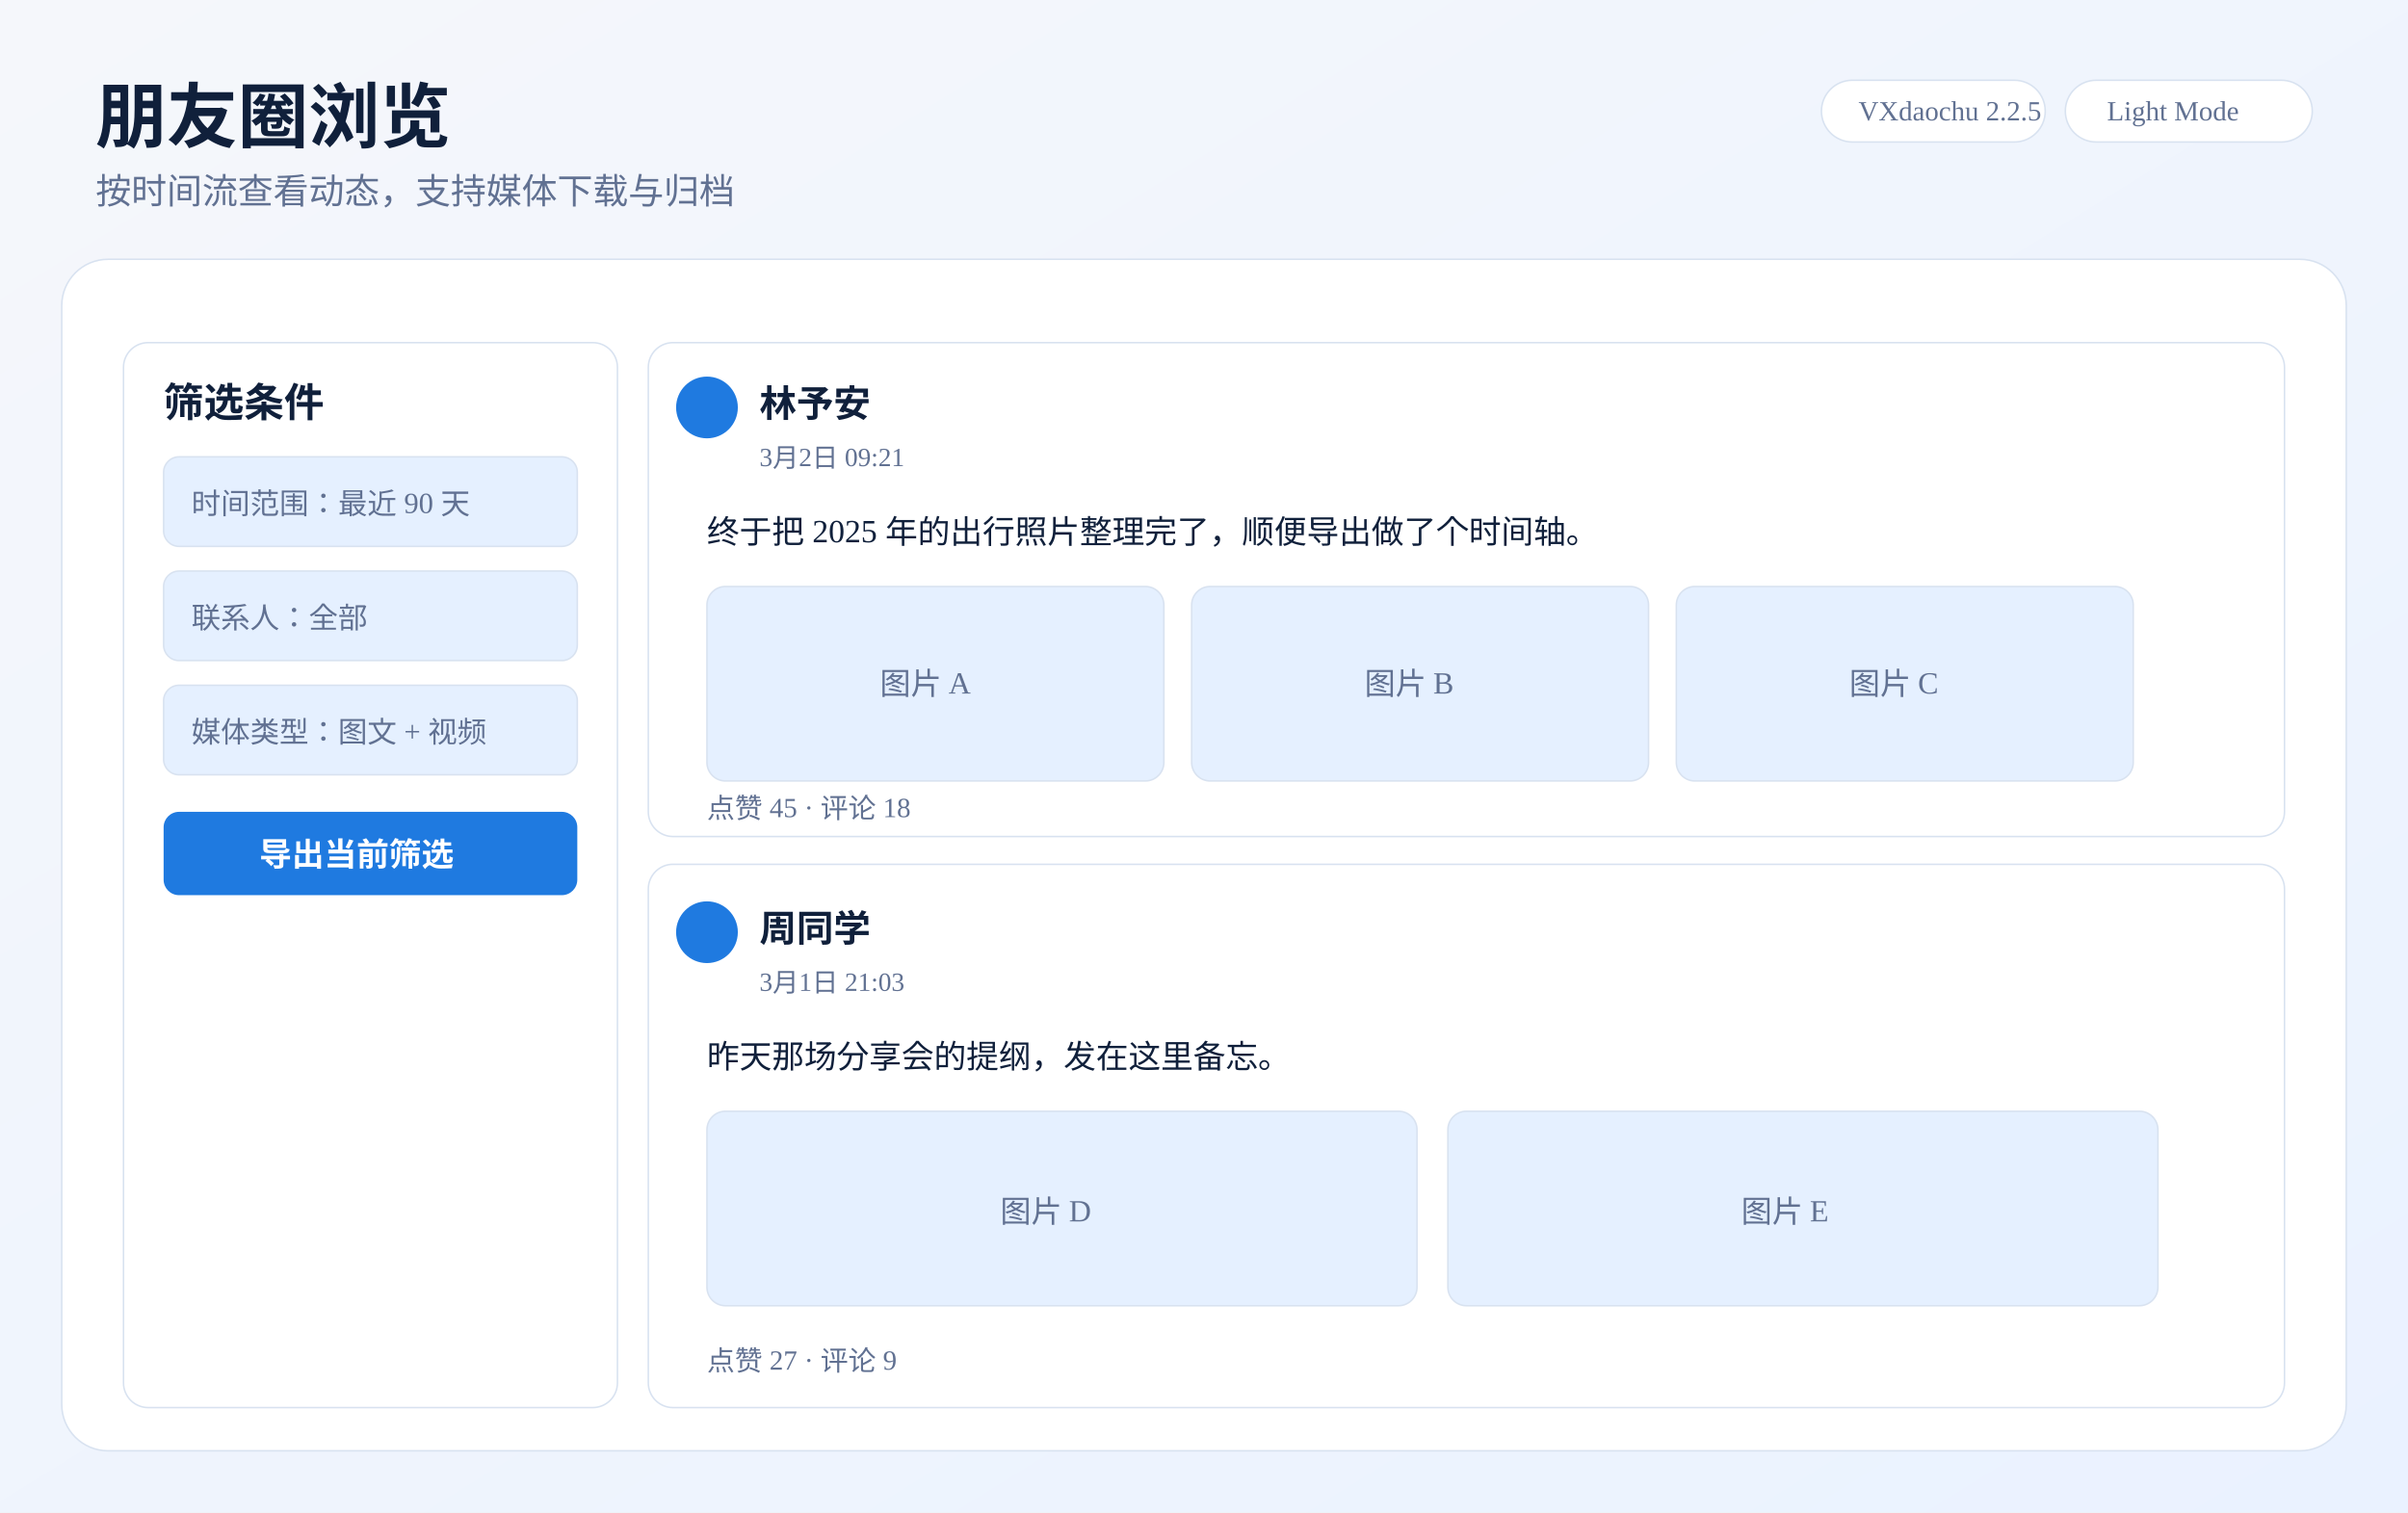
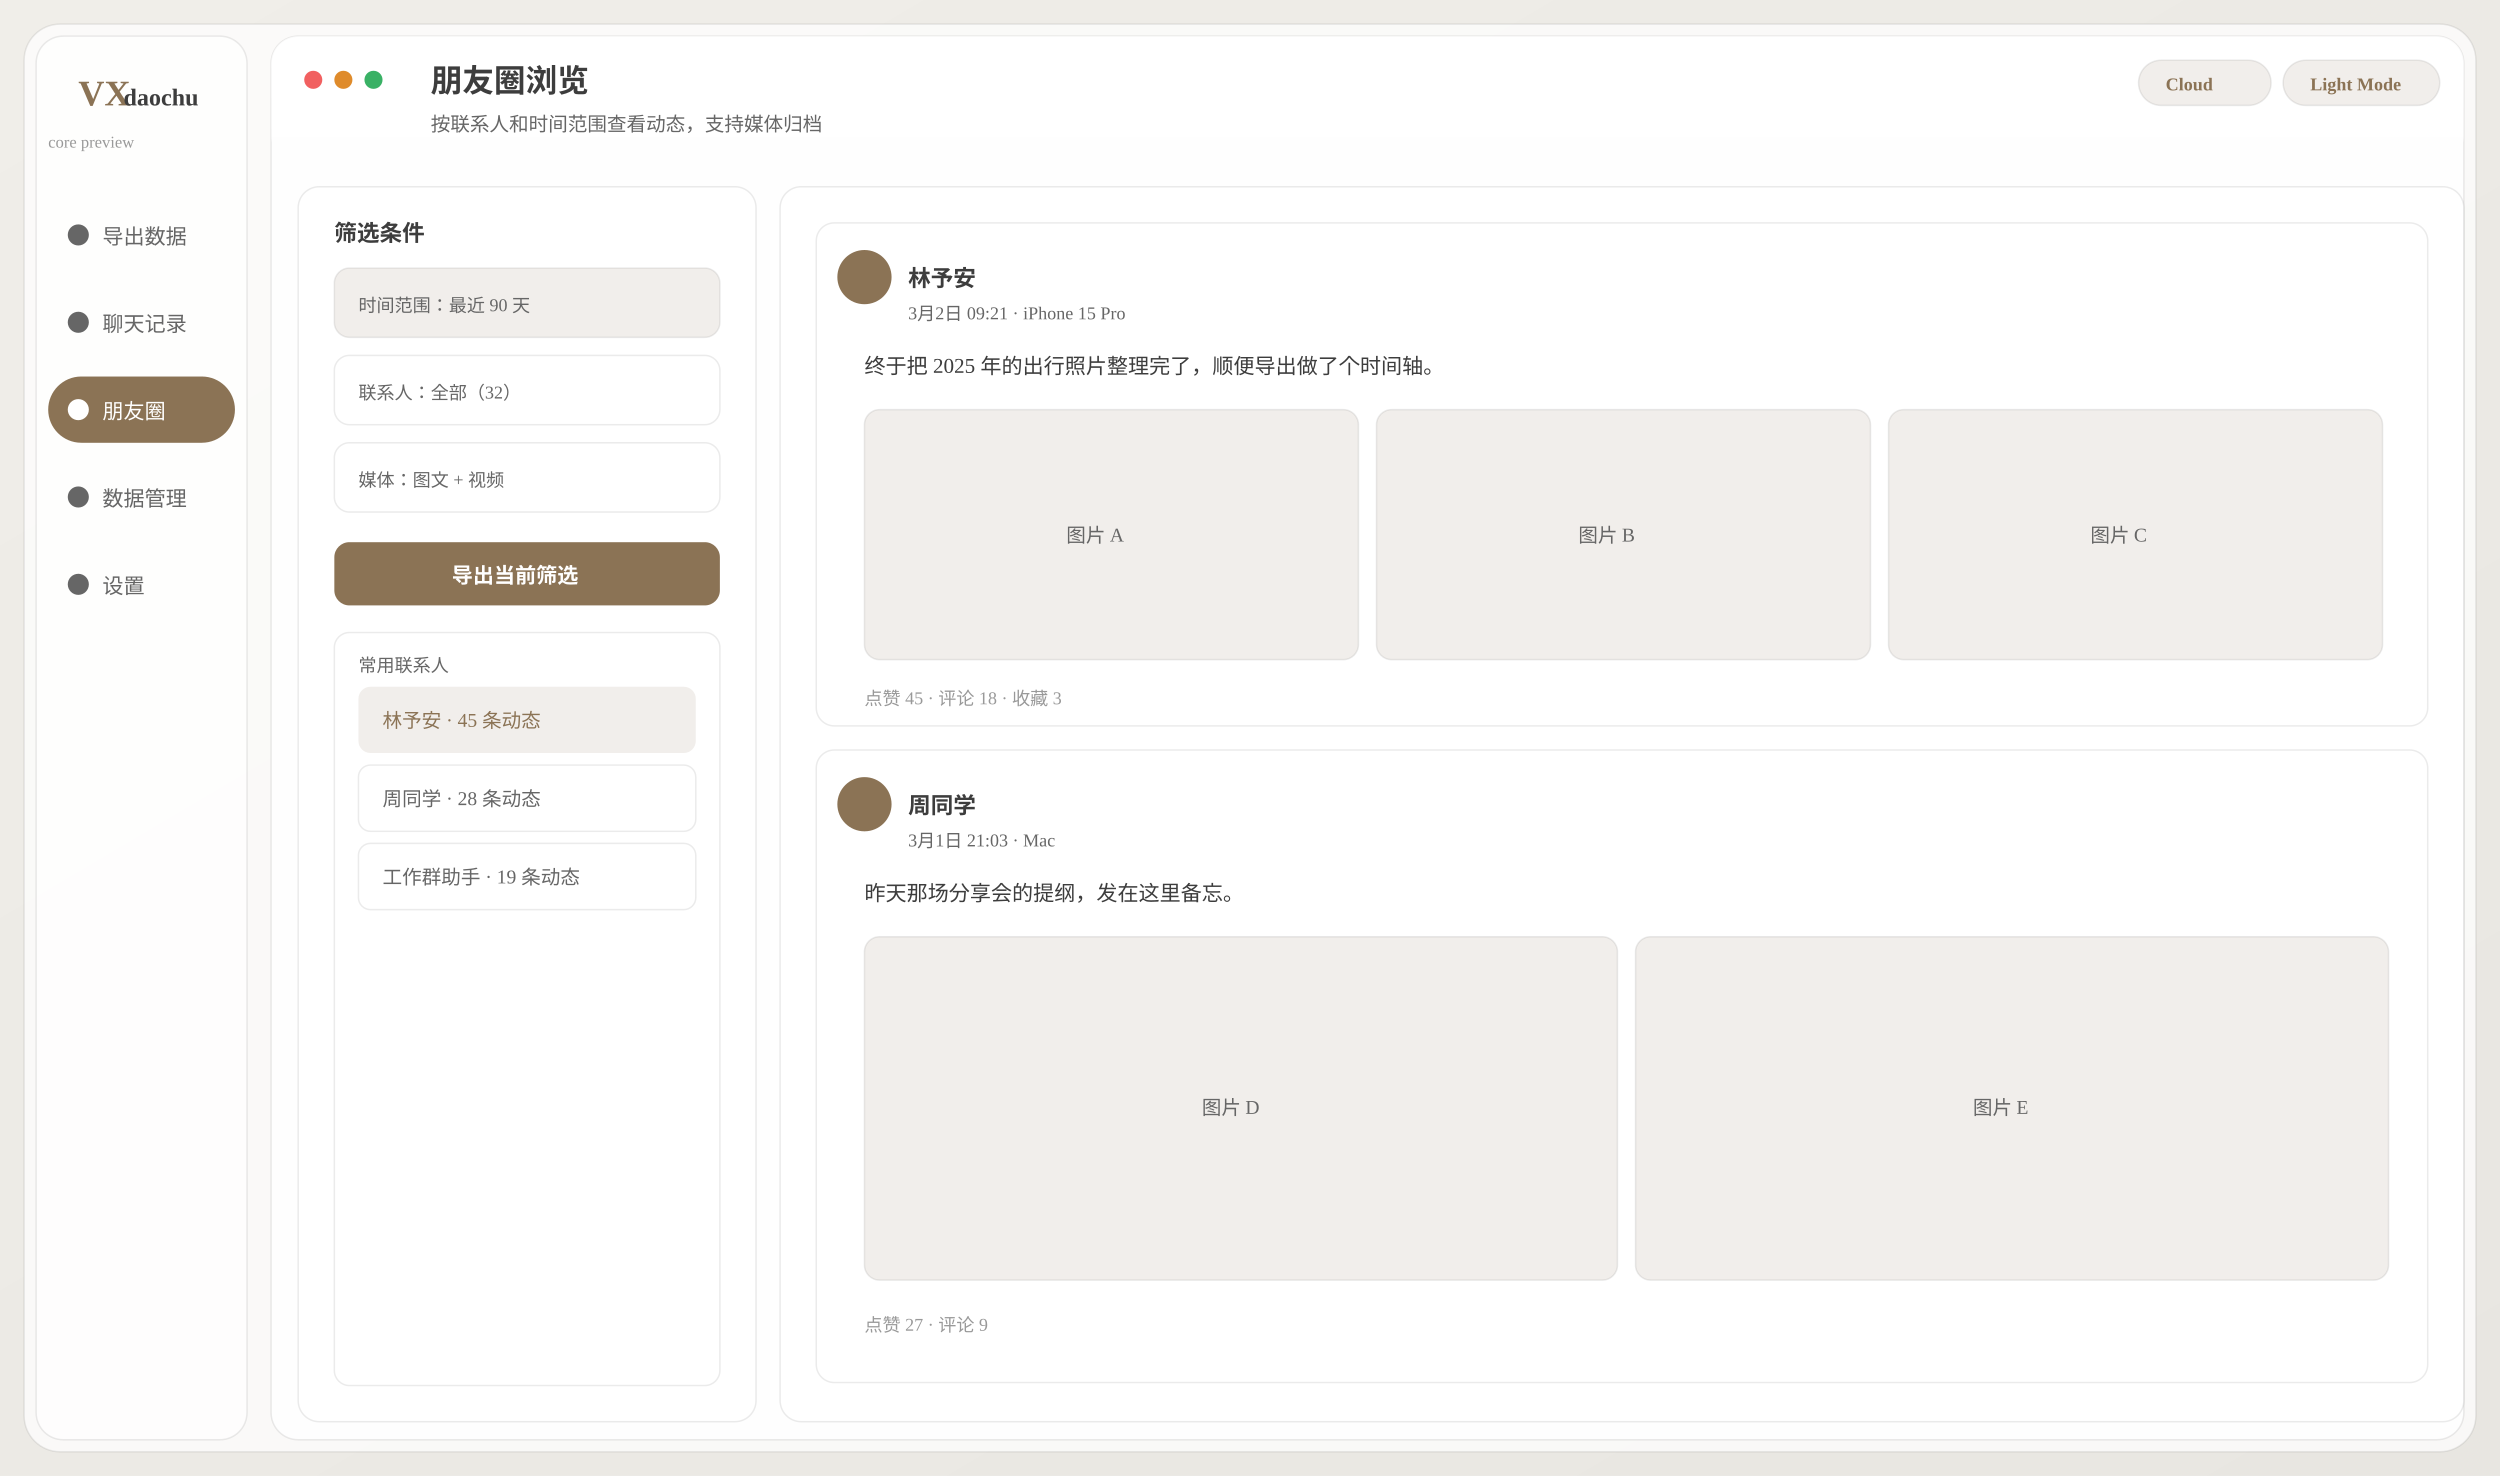
- <svg xmlns="http://www.w3.org/2000/svg" width="1560" height="980" viewBox="0 0 1560 980">
+ <svg xmlns="http://www.w3.org/2000/svg" width="1660" height="980" viewBox="0 0 1660 980">
  <defs>
    <linearGradient id="bg" x1="0" y1="0" x2="1" y2="1">
-       <stop offset="0%" stop-color="#f5f7fb" />
-       <stop offset="100%" stop-color="#eaf2ff" />
+       <stop offset="0%" stop-color="#F0EEE9" />
+       <stop offset="100%" stop-color="#E8E6E1" />
+     </linearGradient>
+     <linearGradient id="titlebar" x1="0" y1="0" x2="0" y2="1">
+       <stop offset="0%" stop-color="#FFFFFF" stop-opacity="0.7" />
+       <stop offset="100%" stop-color="#FFFFFF" stop-opacity="0.45" />
    </linearGradient>
  </defs>
-   <rect x="0" y="0" width="1560" height="980" fill="url(#bg)" />
-   <text x="62" y="92" fill="#10203b" font-size="46" font-weight="700">朋友圈浏览</text>
-   <text x="62" y="132" fill="#617192" font-size="23">按时间流查看动态，支持媒体下载与归档</text>
-   <rect x="1180" y="52" width="145" height="40" rx="20" fill="#ffffff" stroke="#d8e2f0" />
-   <text x="1204" y="78" fill="#617192" font-size="18">VXdaochu 2.2.5</text>
-   <rect x="1338" y="52" width="160" height="40" rx="20" fill="#ffffff" stroke="#d8e2f0" />
-   <text x="1365" y="78" fill="#617192" font-size="18">Light Mode</text>
-   <rect x="40" y="168" width="1480" height="772" rx="30" fill="#ffffff" stroke="#d8e2f0" />
-   <rect x="80" y="222" width="320" height="690" rx="16" fill="#ffffff" stroke="#d8e2f0" />
-   <text x="106" y="270" fill="#10203b" font-size="26" font-weight="700">筛选条件</text>
-   <rect x="106" y="296" width="268" height="58" rx="10" fill="#e5f0ff" stroke="#d8e2f0" />
-   <text x="124" y="333" fill="#617192" font-size="19">时间范围：最近 90 天</text>
-   <rect x="106" y="370" width="268" height="58" rx="10" fill="#e5f0ff" stroke="#d8e2f0" />
-   <text x="124" y="407" fill="#617192" font-size="19">联系人：全部</text>
-   <rect x="106" y="444" width="268" height="58" rx="10" fill="#e5f0ff" stroke="#d8e2f0" />
-   <text x="124" y="481" fill="#617192" font-size="19">媒体类型：图文 + 视频</text>
-   <rect x="106" y="526" width="268" height="54" rx="10" fill="#1f7ae0" />
-   <text x="168" y="561" fill="#fff" font-size="21" font-weight="700">导出当前筛选</text>
-   <rect x="420" y="222" width="1060" height="320" rx="16" fill="#ffffff" stroke="#d8e2f0" />
-   <circle cx="458" cy="264" r="20" fill="#1f7ae0" />
-   <text x="492" y="270" fill="#10203b" font-size="24" font-weight="700">林予安</text>
-   <text x="492" y="302" fill="#617192" font-size="17">3月2日 09:21</text>
-   <text x="458" y="352" fill="#10203b" font-size="21">终于把 2025 年的出行照片整理完了，顺便导出做了个时间轴。</text>
-   <rect x="458" y="380" width="296" height="126" rx="12" fill="#e5f0ff" stroke="#d8e2f0" />
-   <rect x="772" y="380" width="296" height="126" rx="12" fill="#e5f0ff" stroke="#d8e2f0" />
-   <rect x="1086" y="380" width="296" height="126" rx="12" fill="#e5f0ff" stroke="#d8e2f0" />
-   <text x="570" y="450" fill="#617192" font-size="20">图片 A</text>
-   <text x="884" y="450" fill="#617192" font-size="20">图片 B</text>
-   <text x="1198" y="450" fill="#617192" font-size="20">图片 C</text>
-   <text x="458" y="530" fill="#617192" font-size="18">点赞 45 · 评论 18</text>
-   <rect x="420" y="560" width="1060" height="352" rx="16" fill="#ffffff" stroke="#d8e2f0" />
-   <circle cx="458" cy="604" r="20" fill="#1f7ae0" />
-   <text x="492" y="610" fill="#10203b" font-size="24" font-weight="700">周同学</text>
-   <text x="492" y="642" fill="#617192" font-size="17">3月1日 21:03</text>
-   <text x="458" y="692" fill="#10203b" font-size="21">昨天那场分享会的提纲，发在这里备忘。</text>
-   <rect x="458" y="720" width="460" height="126" rx="12" fill="#e5f0ff" stroke="#d8e2f0" />
-   <rect x="938" y="720" width="460" height="126" rx="12" fill="#e5f0ff" stroke="#d8e2f0" />
-   <text x="648" y="792" fill="#617192" font-size="20">图片 D</text>
-   <text x="1128" y="792" fill="#617192" font-size="20">图片 E</text>
-   <text x="458" y="888" fill="#617192" font-size="18">点赞 27 · 评论 9</text>
+   <rect x="0" y="0" width="1660" height="980" fill="url(#bg)" />
+   <rect x="16" y="16" width="1628" height="948" rx="24" fill="rgba(255,255,255,0.72)" stroke="rgba(0,0,0,0.08)" />
+   <rect x="24" y="24" width="140" height="932" rx="18" fill="rgba(255,255,255,0.74)" stroke="rgba(0,0,0,0.08)" />
+   <text x="52" y="70" fill="#8B7355" font-size="24" font-weight="700">VX</text>
+   <text x="82" y="70" fill="#3d3d3d" font-size="16" font-weight="600">daochu</text>
+   <text x="32" y="98" fill="#999999" font-size="11">core preview</text>
+   <rect x="32" y="134" width="124" height="44" rx="22" fill="transparent" />
+   <circle cx="52" cy="156" r="7" fill="#666666" />
+   <text x="68" y="162" fill="#666666" font-size="14" font-weight="500">导出数据</text>
+   <rect x="32" y="192" width="124" height="44" rx="22" fill="transparent" />
+   <circle cx="52" cy="214" r="7" fill="#666666" />
+   <text x="68" y="220" fill="#666666" font-size="14" font-weight="500">聊天记录</text>
+   <rect x="32" y="250" width="124" height="44" rx="22" fill="#8B7355" />
+   <circle cx="52" cy="272" r="7" fill="#ffffff" />
+   <text x="68" y="278" fill="#ffffff" font-size="14" font-weight="500">朋友圈</text>
+   <rect x="32" y="308" width="124" height="44" rx="22" fill="transparent" />
+   <circle cx="52" cy="330" r="7" fill="#666666" />
+   <text x="68" y="336" fill="#666666" font-size="14" font-weight="500">数据管理</text>
+   <rect x="32" y="366" width="124" height="44" rx="22" fill="transparent" />
+   <circle cx="52" cy="388" r="7" fill="#666666" />
+   <text x="68" y="394" fill="#666666" font-size="14" font-weight="500">设置</text>
+   <rect x="180" y="24" width="1456" height="932" rx="18" fill="rgba(255,255,255,0.84)" stroke="rgba(0,0,0,0.08)" />
+   <rect x="180" y="24" width="1456" height="84" rx="18" fill="url(#titlebar)" />
+   <circle cx="208" cy="53" r="6" fill="#ef4444" opacity="0.85" />
+   <circle cx="228" cy="53" r="6" fill="#d97706" opacity="0.85" />
+   <circle cx="248" cy="53" r="6" fill="#16a34a" opacity="0.85" />
+   <text x="286" y="61" fill="#3d3d3d" font-size="21" font-weight="600">朋友圈浏览</text>
+   <text x="286" y="87" fill="#666666" font-size="13">按联系人和时间范围查看动态，支持媒体归档</text>
+   <rect x="1420" y="40" width="88" height="30" rx="15" fill="rgba(139,115,85,0.12)" stroke="rgba(0,0,0,0.08)" />
+   <text x="1438" y="60" fill="#8B7355" font-size="12" font-weight="600">Cloud</text>
+   <rect x="1516" y="40" width="104" height="30" rx="15" fill="rgba(139,115,85,0.12)" stroke="rgba(0,0,0,0.08)" />
+   <text x="1534" y="60" fill="#8B7355" font-size="12" font-weight="600">Light Mode</text>
+   <rect x="198" y="124" width="304" height="820" rx="14" fill="#FFFFFF" fill-opacity="0.74" stroke="rgba(0,0,0,0.08)" />
+   <text x="222" y="160" fill="#3d3d3d" font-size="15" font-weight="600">筛选条件</text>
+   <rect x="222" y="178" width="256" height="46" rx="10" fill="rgba(139,115,85,0.12)" stroke="rgba(0,0,0,0.08)" />
+   <text x="238" y="207" fill="#666666" font-size="12">时间范围：最近 90 天</text>
+   <rect x="222" y="236" width="256" height="46" rx="10" fill="#FFFFFF" stroke="rgba(0,0,0,0.08)" />
+   <text x="238" y="265" fill="#666666" font-size="12">联系人：全部（32）</text>
+   <rect x="222" y="294" width="256" height="46" rx="10" fill="#FFFFFF" stroke="rgba(0,0,0,0.08)" />
+   <text x="238" y="323" fill="#666666" font-size="12">媒体：图文 + 视频</text>
+   <rect x="222" y="360" width="256" height="42" rx="10" fill="#8B7355" />
+   <text x="300" y="387" fill="#fff" font-size="14" font-weight="600">导出当前筛选</text>
+   <rect x="222" y="420" width="256" height="500" rx="10" fill="#FFFFFF" stroke="rgba(0,0,0,0.08)" />
+   <text x="238" y="446" fill="#666666" font-size="12">常用联系人</text>
+   <rect x="238" y="456" width="224" height="44" rx="8" fill="rgba(139,115,85,0.12)" />
+   <text x="254" y="483" fill="#8B7355" font-size="13">林予安  ·  45 条动态</text>
+   <rect x="238" y="508" width="224" height="44" rx="8" fill="#FFFFFF" stroke="rgba(0,0,0,0.08)" />
+   <text x="254" y="535" fill="#666666" font-size="13">周同学  ·  28 条动态</text>
+   <rect x="238" y="560" width="224" height="44" rx="8" fill="#FFFFFF" stroke="rgba(0,0,0,0.08)" />
+   <text x="254" y="587" fill="#666666" font-size="13">工作群助手 · 19 条动态</text>
+   <rect x="518" y="124" width="1118" height="820" rx="14" fill="#FFFFFF" fill-opacity="0.74" stroke="rgba(0,0,0,0.08)" />
+   <rect x="542" y="148" width="1070" height="334" rx="12" fill="#FFFFFF" stroke="rgba(0,0,0,0.08)" />
+   <circle cx="574" cy="184" r="18" fill="#8B7355" />
+   <text x="603" y="190" fill="#3d3d3d" font-size="15" font-weight="600">林予安</text>
+   <text x="603" y="212" fill="#666666" font-size="12">3月2日 09:21 · iPhone 15 Pro</text>
+   <text x="574" y="248" fill="#3d3d3d" font-size="14">终于把 2025 年的出行照片整理完了，顺便导出做了个时间轴。</text>
+   <rect x="574" y="272" width="328" height="166" rx="10" fill="rgba(139,115,85,0.12)" stroke="rgba(0,0,0,0.08)" />
+   <rect x="914" y="272" width="328" height="166" rx="10" fill="rgba(139,115,85,0.12)" stroke="rgba(0,0,0,0.08)" />
+   <rect x="1254" y="272" width="328" height="166" rx="10" fill="rgba(139,115,85,0.12)" stroke="rgba(0,0,0,0.08)" />
+   <text x="708" y="360" fill="#666666" font-size="13">图片 A</text>
+   <text x="1048" y="360" fill="#666666" font-size="13">图片 B</text>
+   <text x="1388" y="360" fill="#666666" font-size="13">图片 C</text>
+   <text x="574" y="468" fill="#999999" font-size="12">点赞 45 · 评论 18 · 收藏 3</text>
+   <rect x="542" y="498" width="1070" height="420" rx="12" fill="#FFFFFF" stroke="rgba(0,0,0,0.08)" />
+   <circle cx="574" cy="534" r="18" fill="#8B7355" />
+   <text x="603" y="540" fill="#3d3d3d" font-size="15" font-weight="600">周同学</text>
+   <text x="603" y="562" fill="#666666" font-size="12">3月1日 21:03 · Mac</text>
+   <text x="574" y="598" fill="#3d3d3d" font-size="14">昨天那场分享会的提纲，发在这里备忘。</text>
+   <rect x="574" y="622" width="500" height="228" rx="10" fill="rgba(139,115,85,0.12)" stroke="rgba(0,0,0,0.08)" />
+   <rect x="1086" y="622" width="500" height="228" rx="10" fill="rgba(139,115,85,0.12)" stroke="rgba(0,0,0,0.08)" />
+   <text x="798" y="740" fill="#666666" font-size="13">图片 D</text>
+   <text x="1310" y="740" fill="#666666" font-size="13">图片 E</text>
+   <text x="574" y="884" fill="#999999" font-size="12">点赞 27 · 评论 9</text>
</svg>
